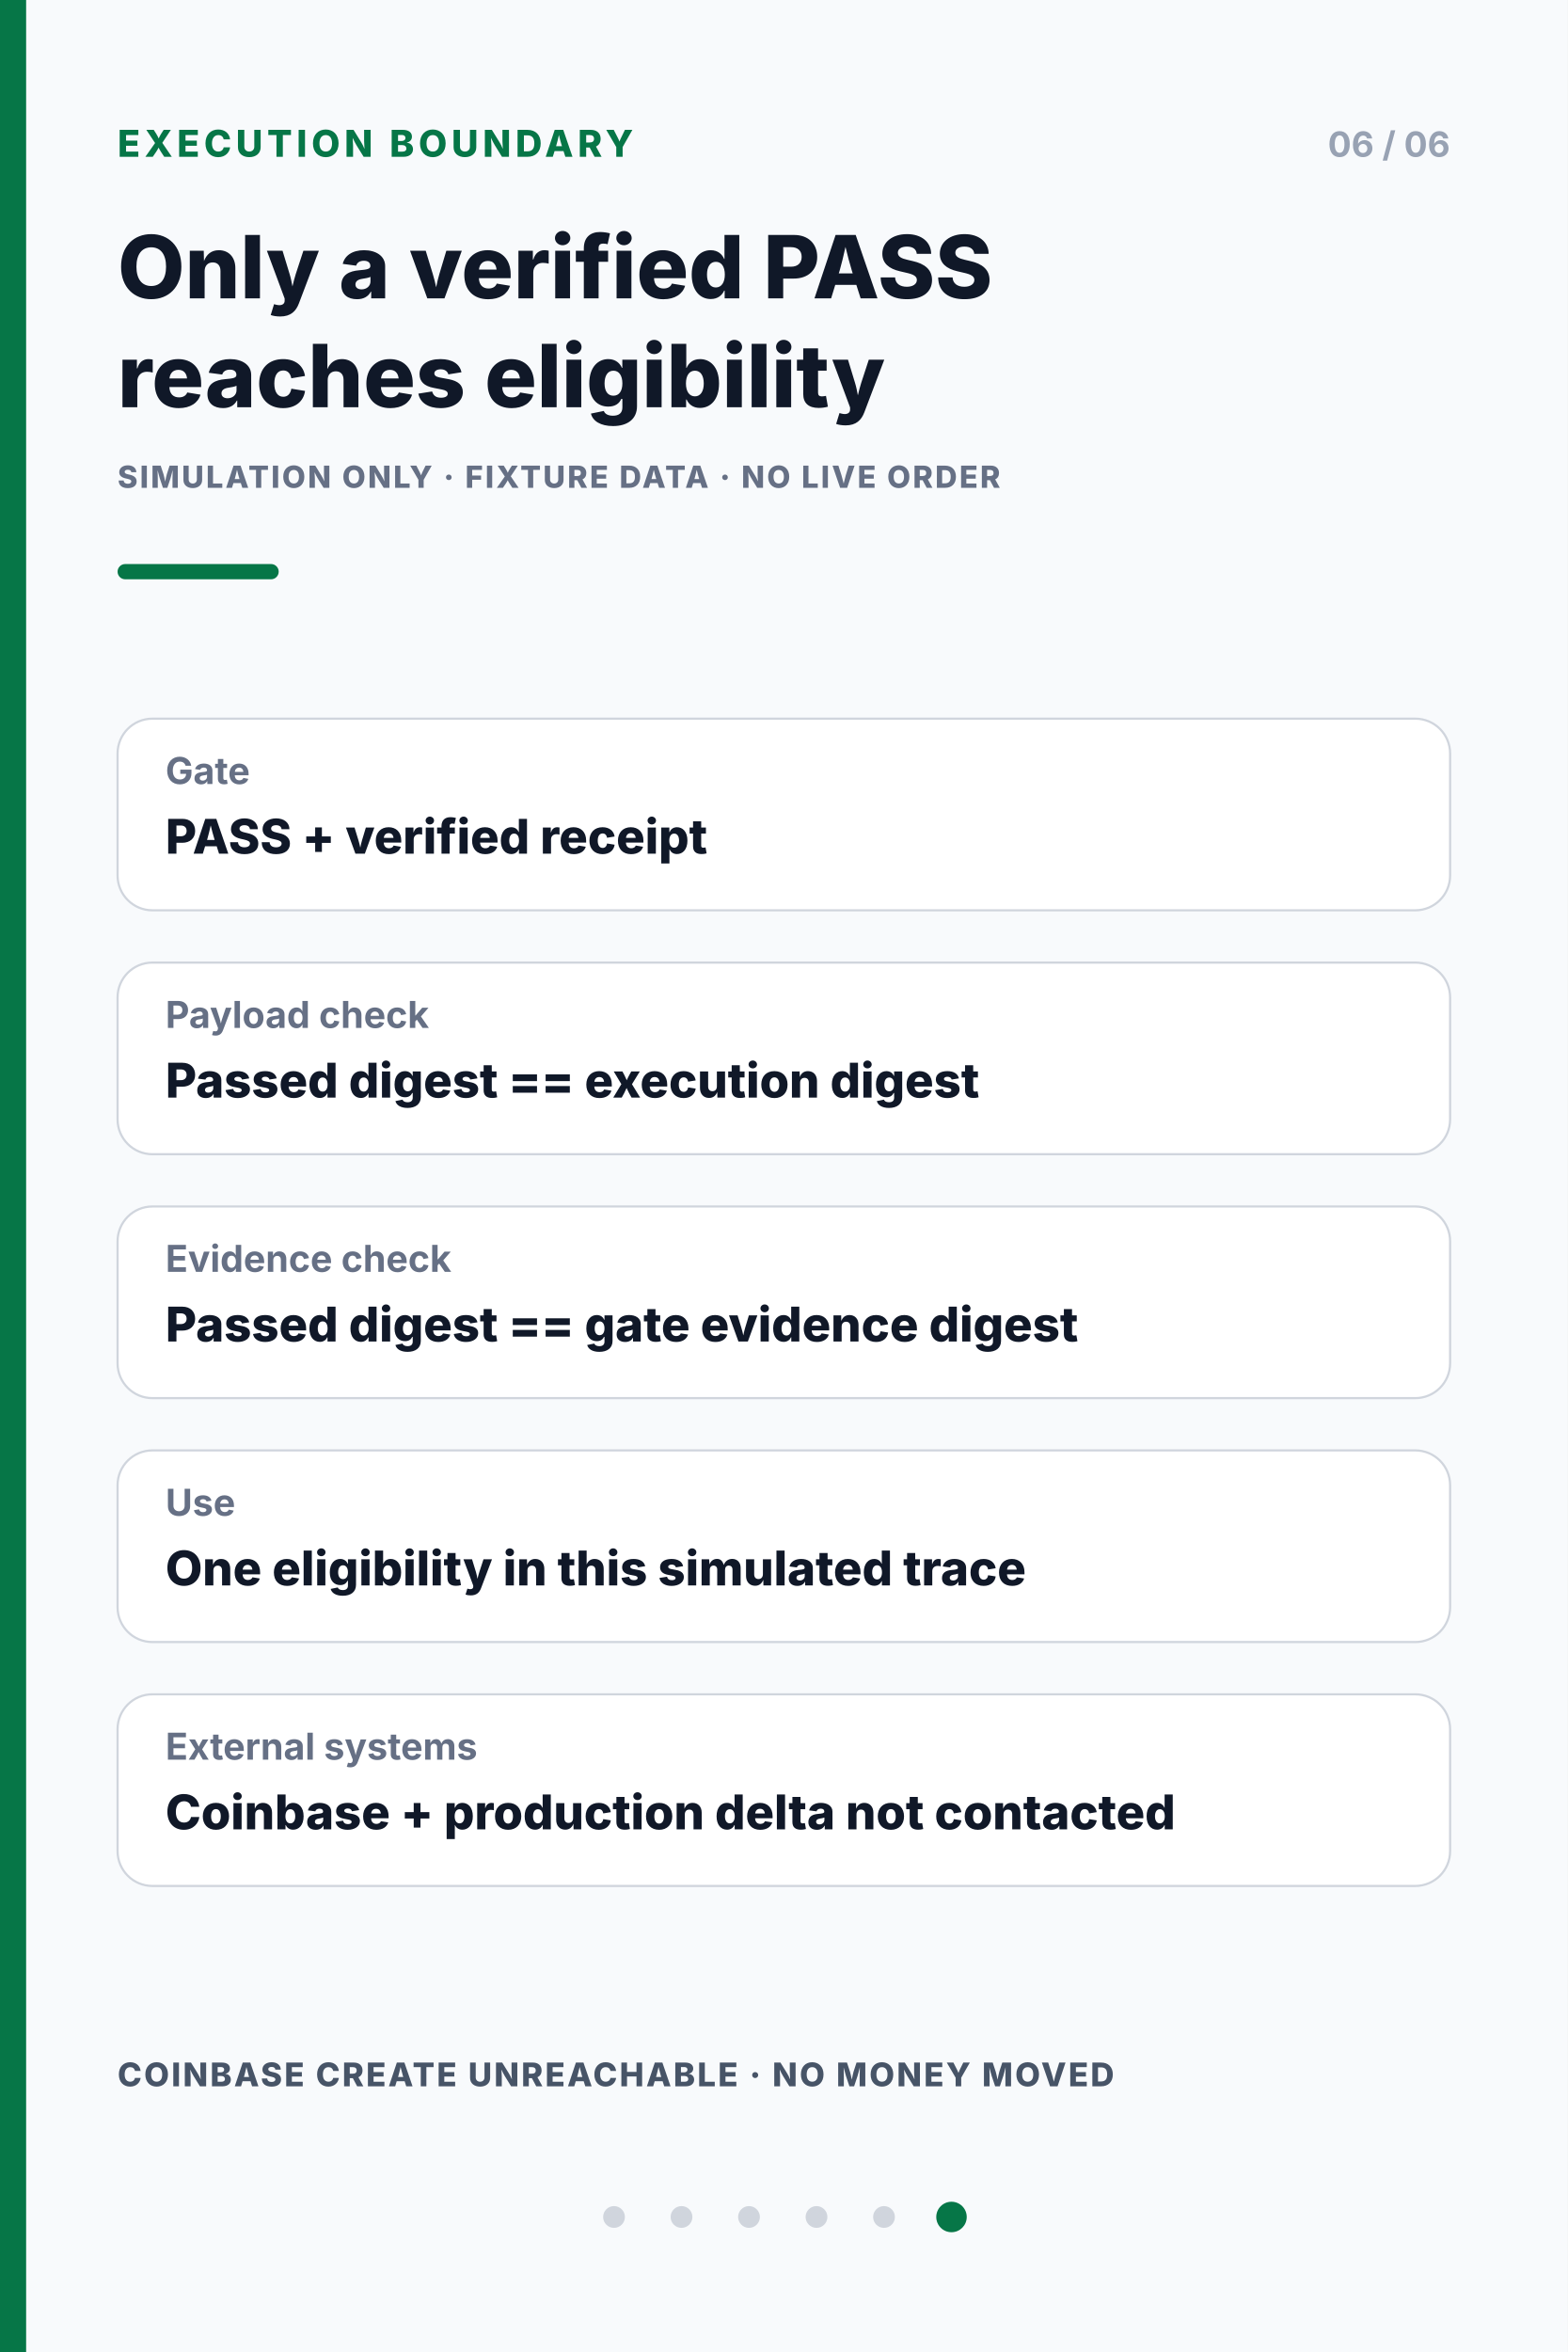
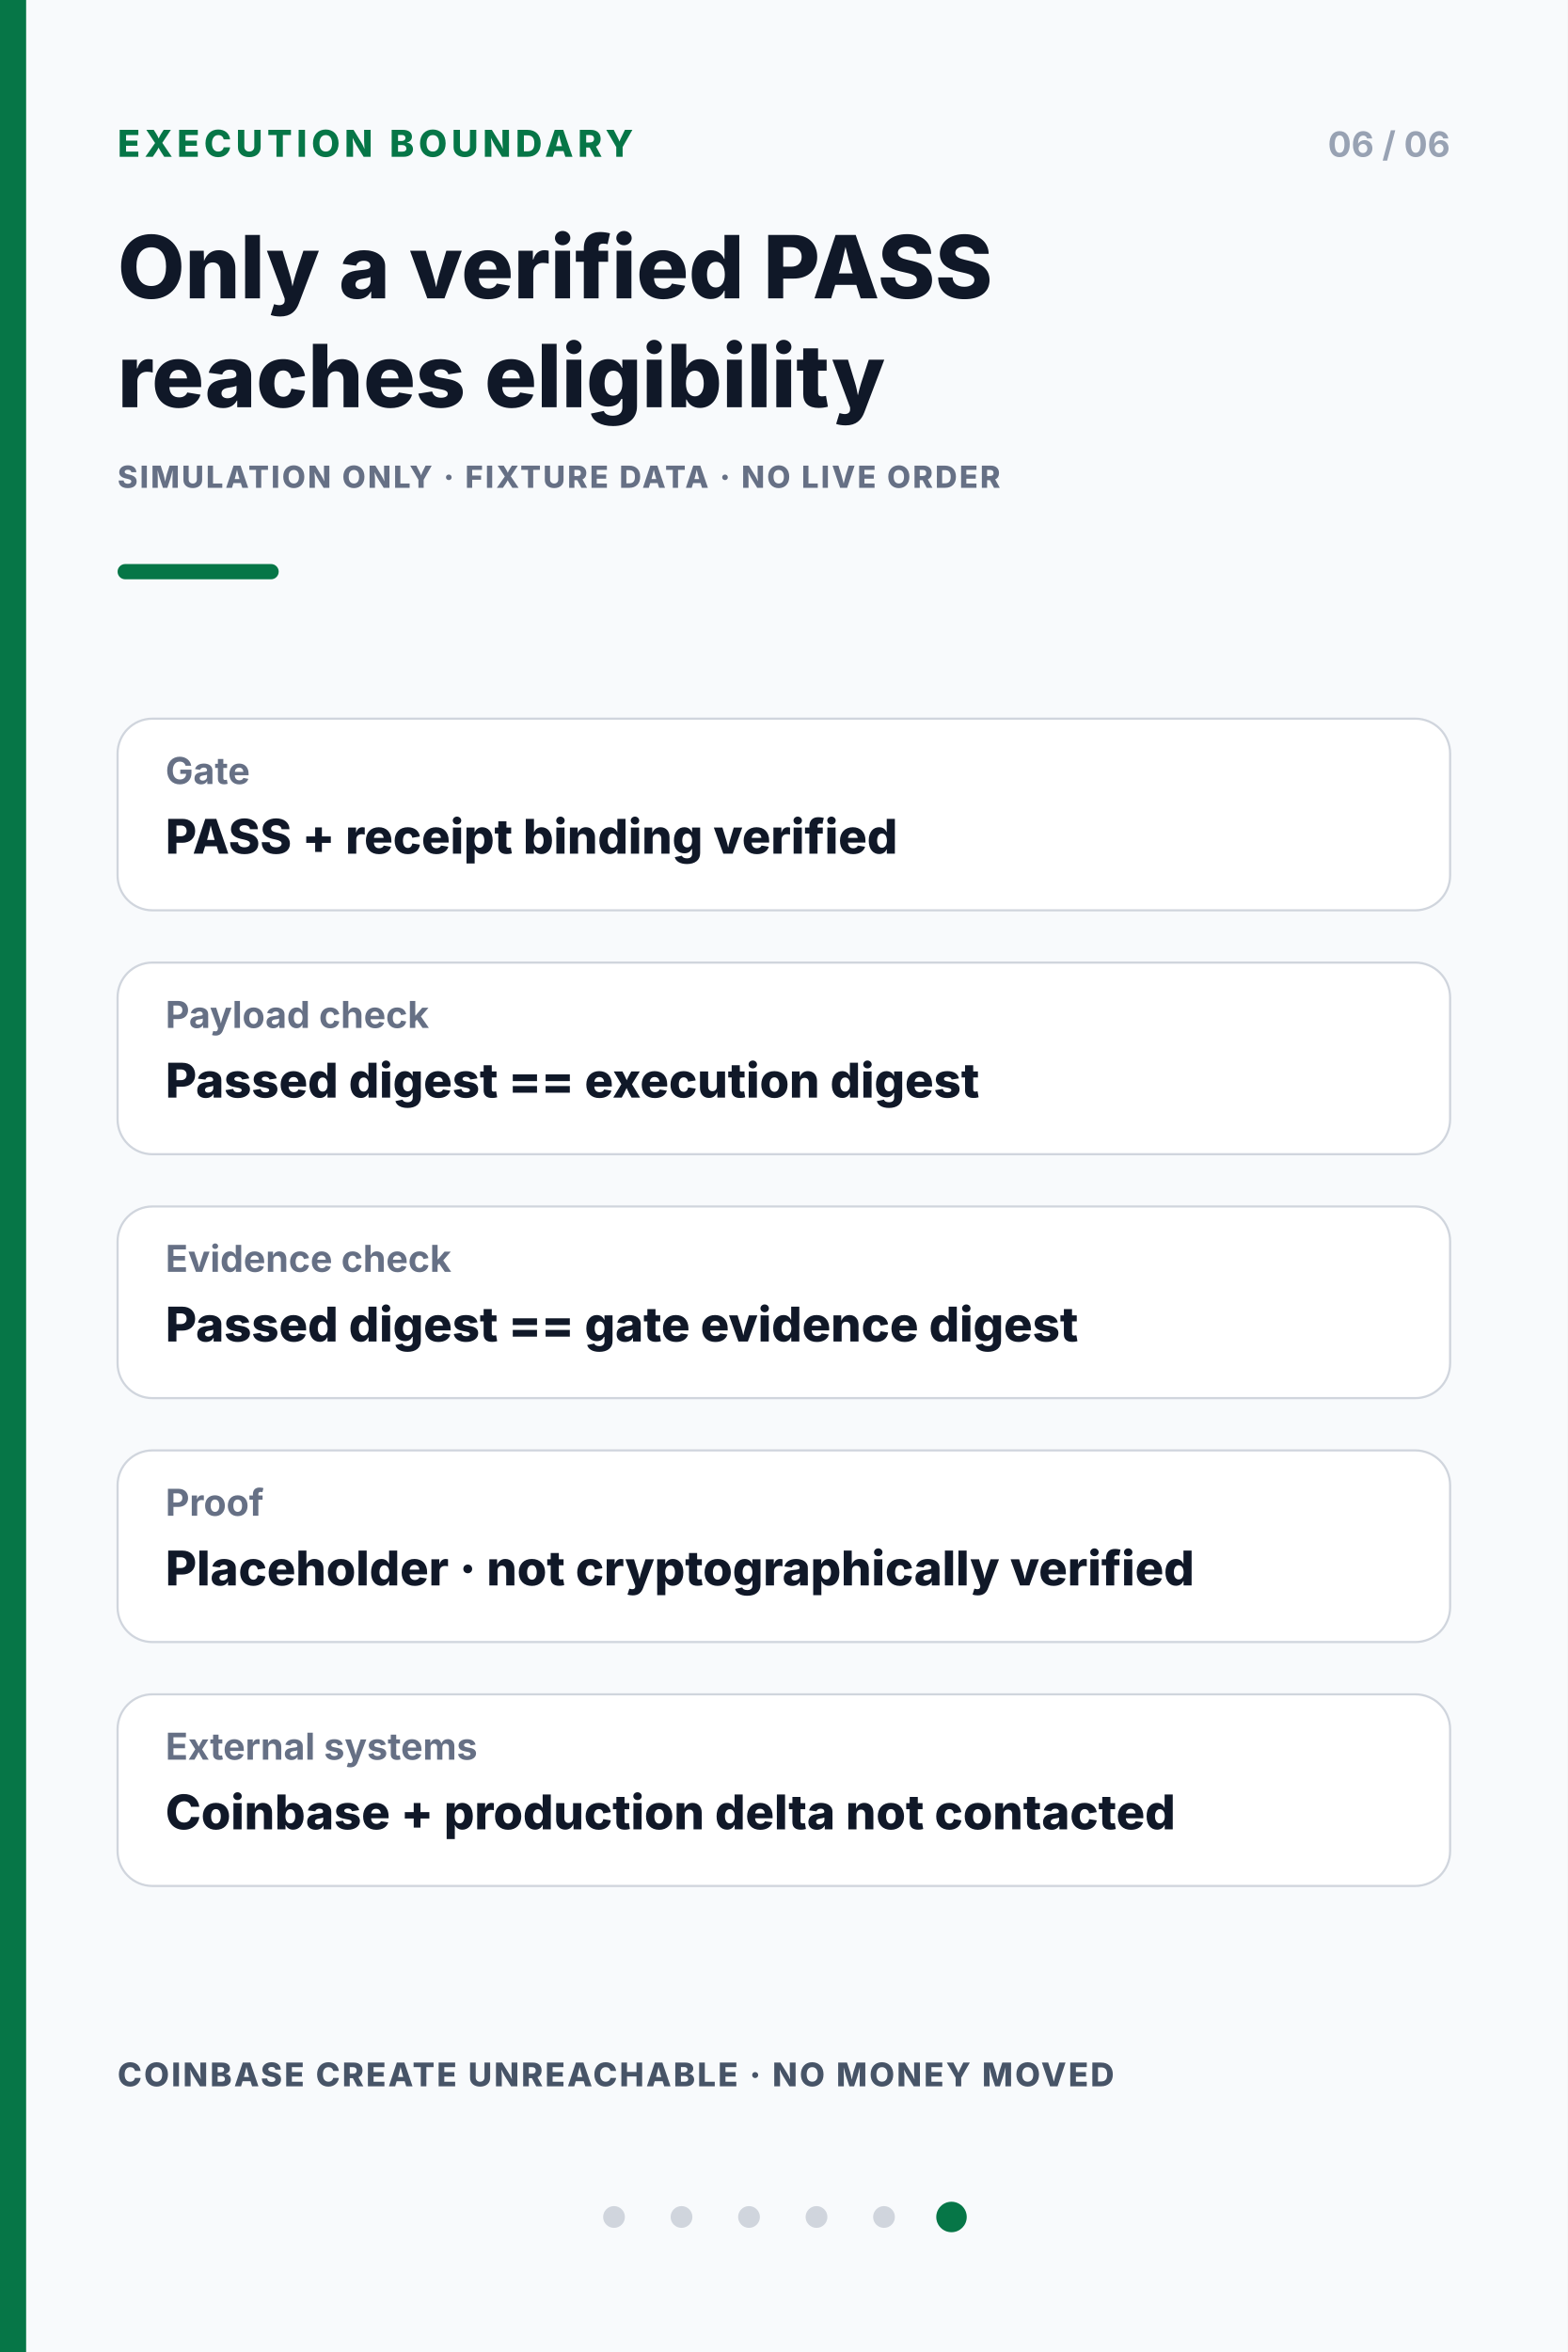
<svg xmlns="http://www.w3.org/2000/svg" width="720" height="1080" viewBox="0 0 720 1080">
  <rect width="720" height="1080" fill="#f8fafc" />
  <rect width="12" height="1080" fill="#067647" />
  <text x="54" y="72" fill="#067647" font-family="Inter,Arial,sans-serif" font-size="17" font-weight="800" letter-spacing="2">EXECUTION BOUNDARY</text>
  <text x="54" y="137" fill="#101828" font-family="Inter,Arial,sans-serif" font-size="40" font-weight="800">
    <tspan x="54" dy="0">Only a verified PASS</tspan>
    <tspan x="54" dy="50">reaches eligibility</tspan>
  </text>
  <text x="54" y="224" fill="#667085" font-family="Inter,Arial,sans-serif" font-size="14" font-weight="800" letter-spacing="1">SIMULATION ONLY · FIXTURE DATA · NO LIVE ORDER</text>
  <rect x="54" y="259" width="74" height="7" rx="3.5" fill="#067647" />
  <g transform="translate(54 330)" font-family="Inter,Arial,sans-serif">
    <rect width="612" height="88" rx="16" fill="#ffffff" stroke="#d0d5dd" />
    <text x="22" y="30" fill="#667085" font-size="17" font-weight="650">Gate</text>
-     <text x="22" y="62" fill="#101828" font-size="22" font-weight="760">PASS + verified receipt</text>
+     <text x="22" y="62" fill="#101828" font-size="22" font-weight="760">PASS + receipt binding verified</text>
  </g>
  <g transform="translate(54 442)" font-family="Inter,Arial,sans-serif">
    <rect width="612" height="88" rx="16" fill="#ffffff" stroke="#d0d5dd" />
    <text x="22" y="30" fill="#667085" font-size="17" font-weight="650">Payload check</text>
    <text x="22" y="62" fill="#101828" font-size="22" font-weight="760">Passed digest == execution digest</text>
  </g>
  <g transform="translate(54 554)" font-family="Inter,Arial,sans-serif">
    <rect width="612" height="88" rx="16" fill="#ffffff" stroke="#d0d5dd" />
    <text x="22" y="30" fill="#667085" font-size="17" font-weight="650">Evidence check</text>
    <text x="22" y="62" fill="#101828" font-size="22" font-weight="760">Passed digest == gate evidence digest</text>
  </g>
  <g transform="translate(54 666)" font-family="Inter,Arial,sans-serif">
    <rect width="612" height="88" rx="16" fill="#ffffff" stroke="#d0d5dd" />
-     <text x="22" y="30" fill="#667085" font-size="17" font-weight="650">Use</text>
-     <text x="22" y="62" fill="#101828" font-size="22" font-weight="760">One eligibility in this simulated trace</text>
+     <text x="22" y="30" fill="#667085" font-size="17" font-weight="650">Proof</text>
+     <text x="22" y="62" fill="#101828" font-size="22" font-weight="760">Placeholder · not cryptographically verified</text>
  </g>
  <g transform="translate(54 778)" font-family="Inter,Arial,sans-serif">
    <rect width="612" height="88" rx="16" fill="#ffffff" stroke="#d0d5dd" />
    <text x="22" y="30" fill="#667085" font-size="17" font-weight="650">External systems</text>
    <text x="22" y="62" fill="#101828" font-size="22" font-weight="760">Coinbase + production delta not contacted</text>
  </g>
  <text x="54" y="958" fill="#475467" font-family="Inter,Arial,sans-serif" font-size="15" font-weight="800" letter-spacing="1">COINBASE CREATE UNREACHABLE · NO MONEY MOVED</text>
  <text x="666" y="72" text-anchor="end" fill="#98a2b3" font-family="Inter,Arial,sans-serif" font-size="16" font-weight="700">06 / 06</text>
  <circle cx="282" cy="1018" r="5" fill="#d0d5dd" />
  <circle cx="313" cy="1018" r="5" fill="#d0d5dd" />
  <circle cx="344" cy="1018" r="5" fill="#d0d5dd" />
  <circle cx="375" cy="1018" r="5" fill="#d0d5dd" />
  <circle cx="406" cy="1018" r="5" fill="#d0d5dd" />
  <circle cx="437" cy="1018" r="7" fill="#067647" />
</svg>
